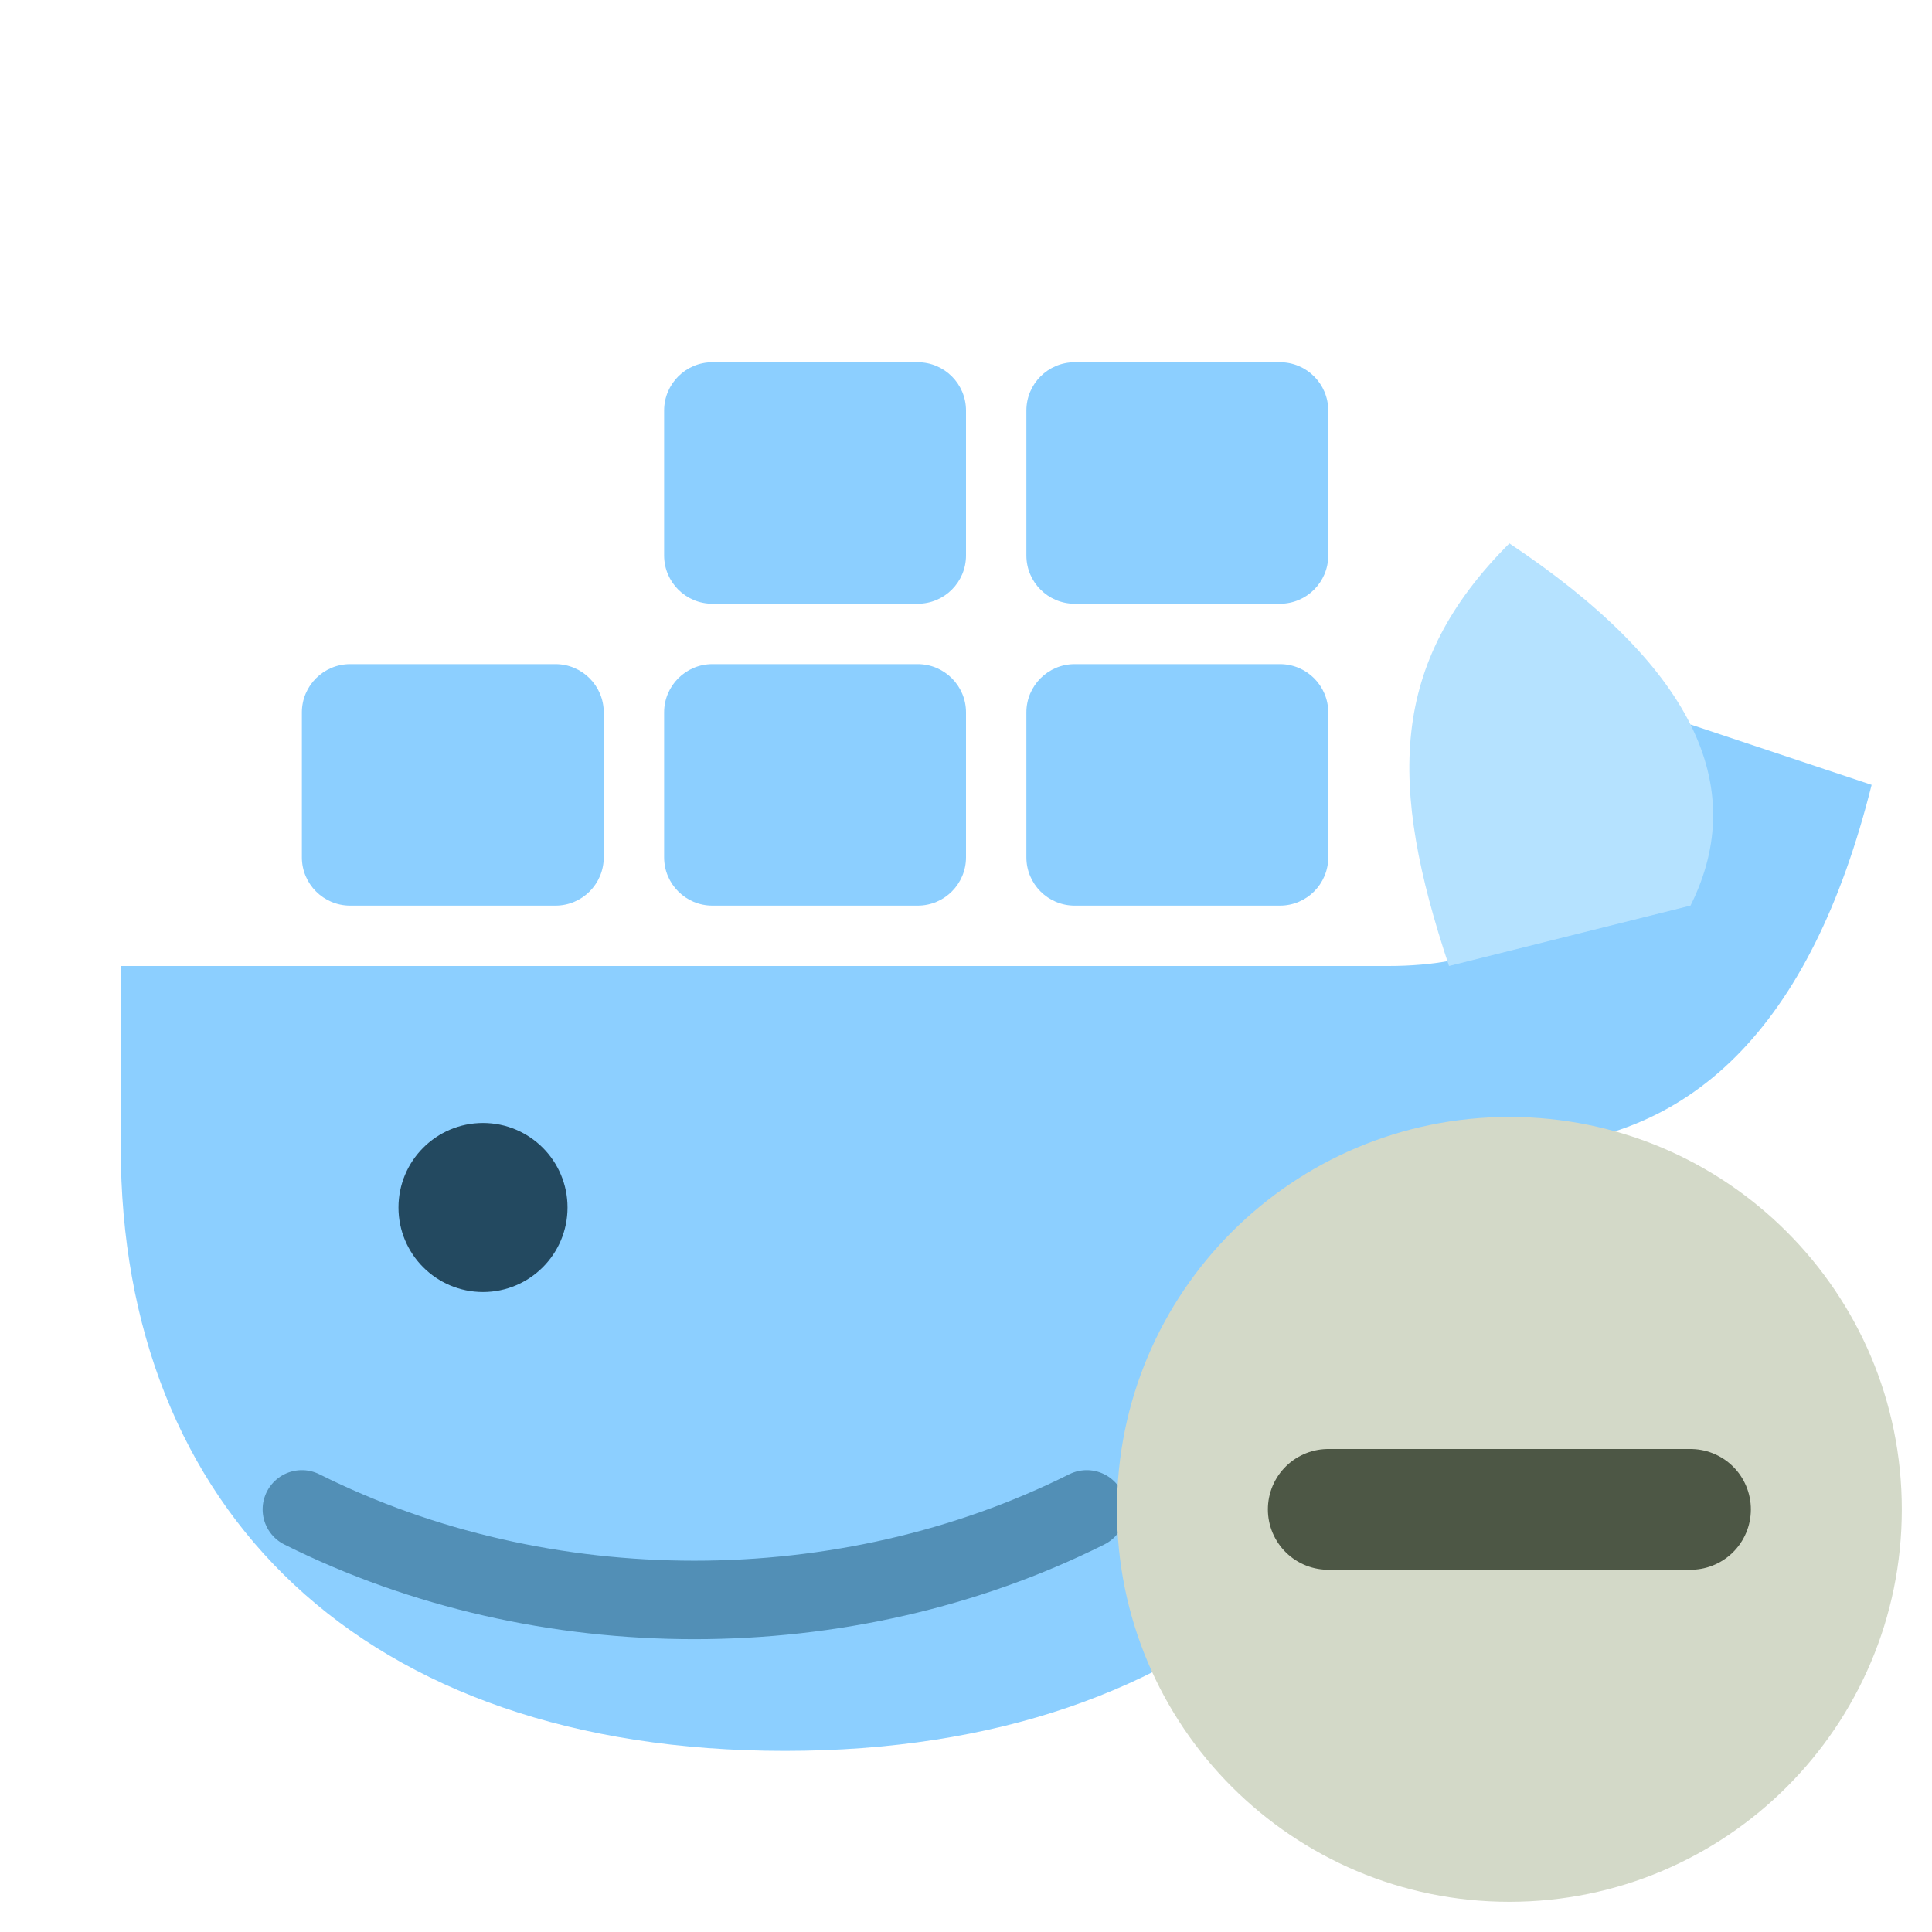
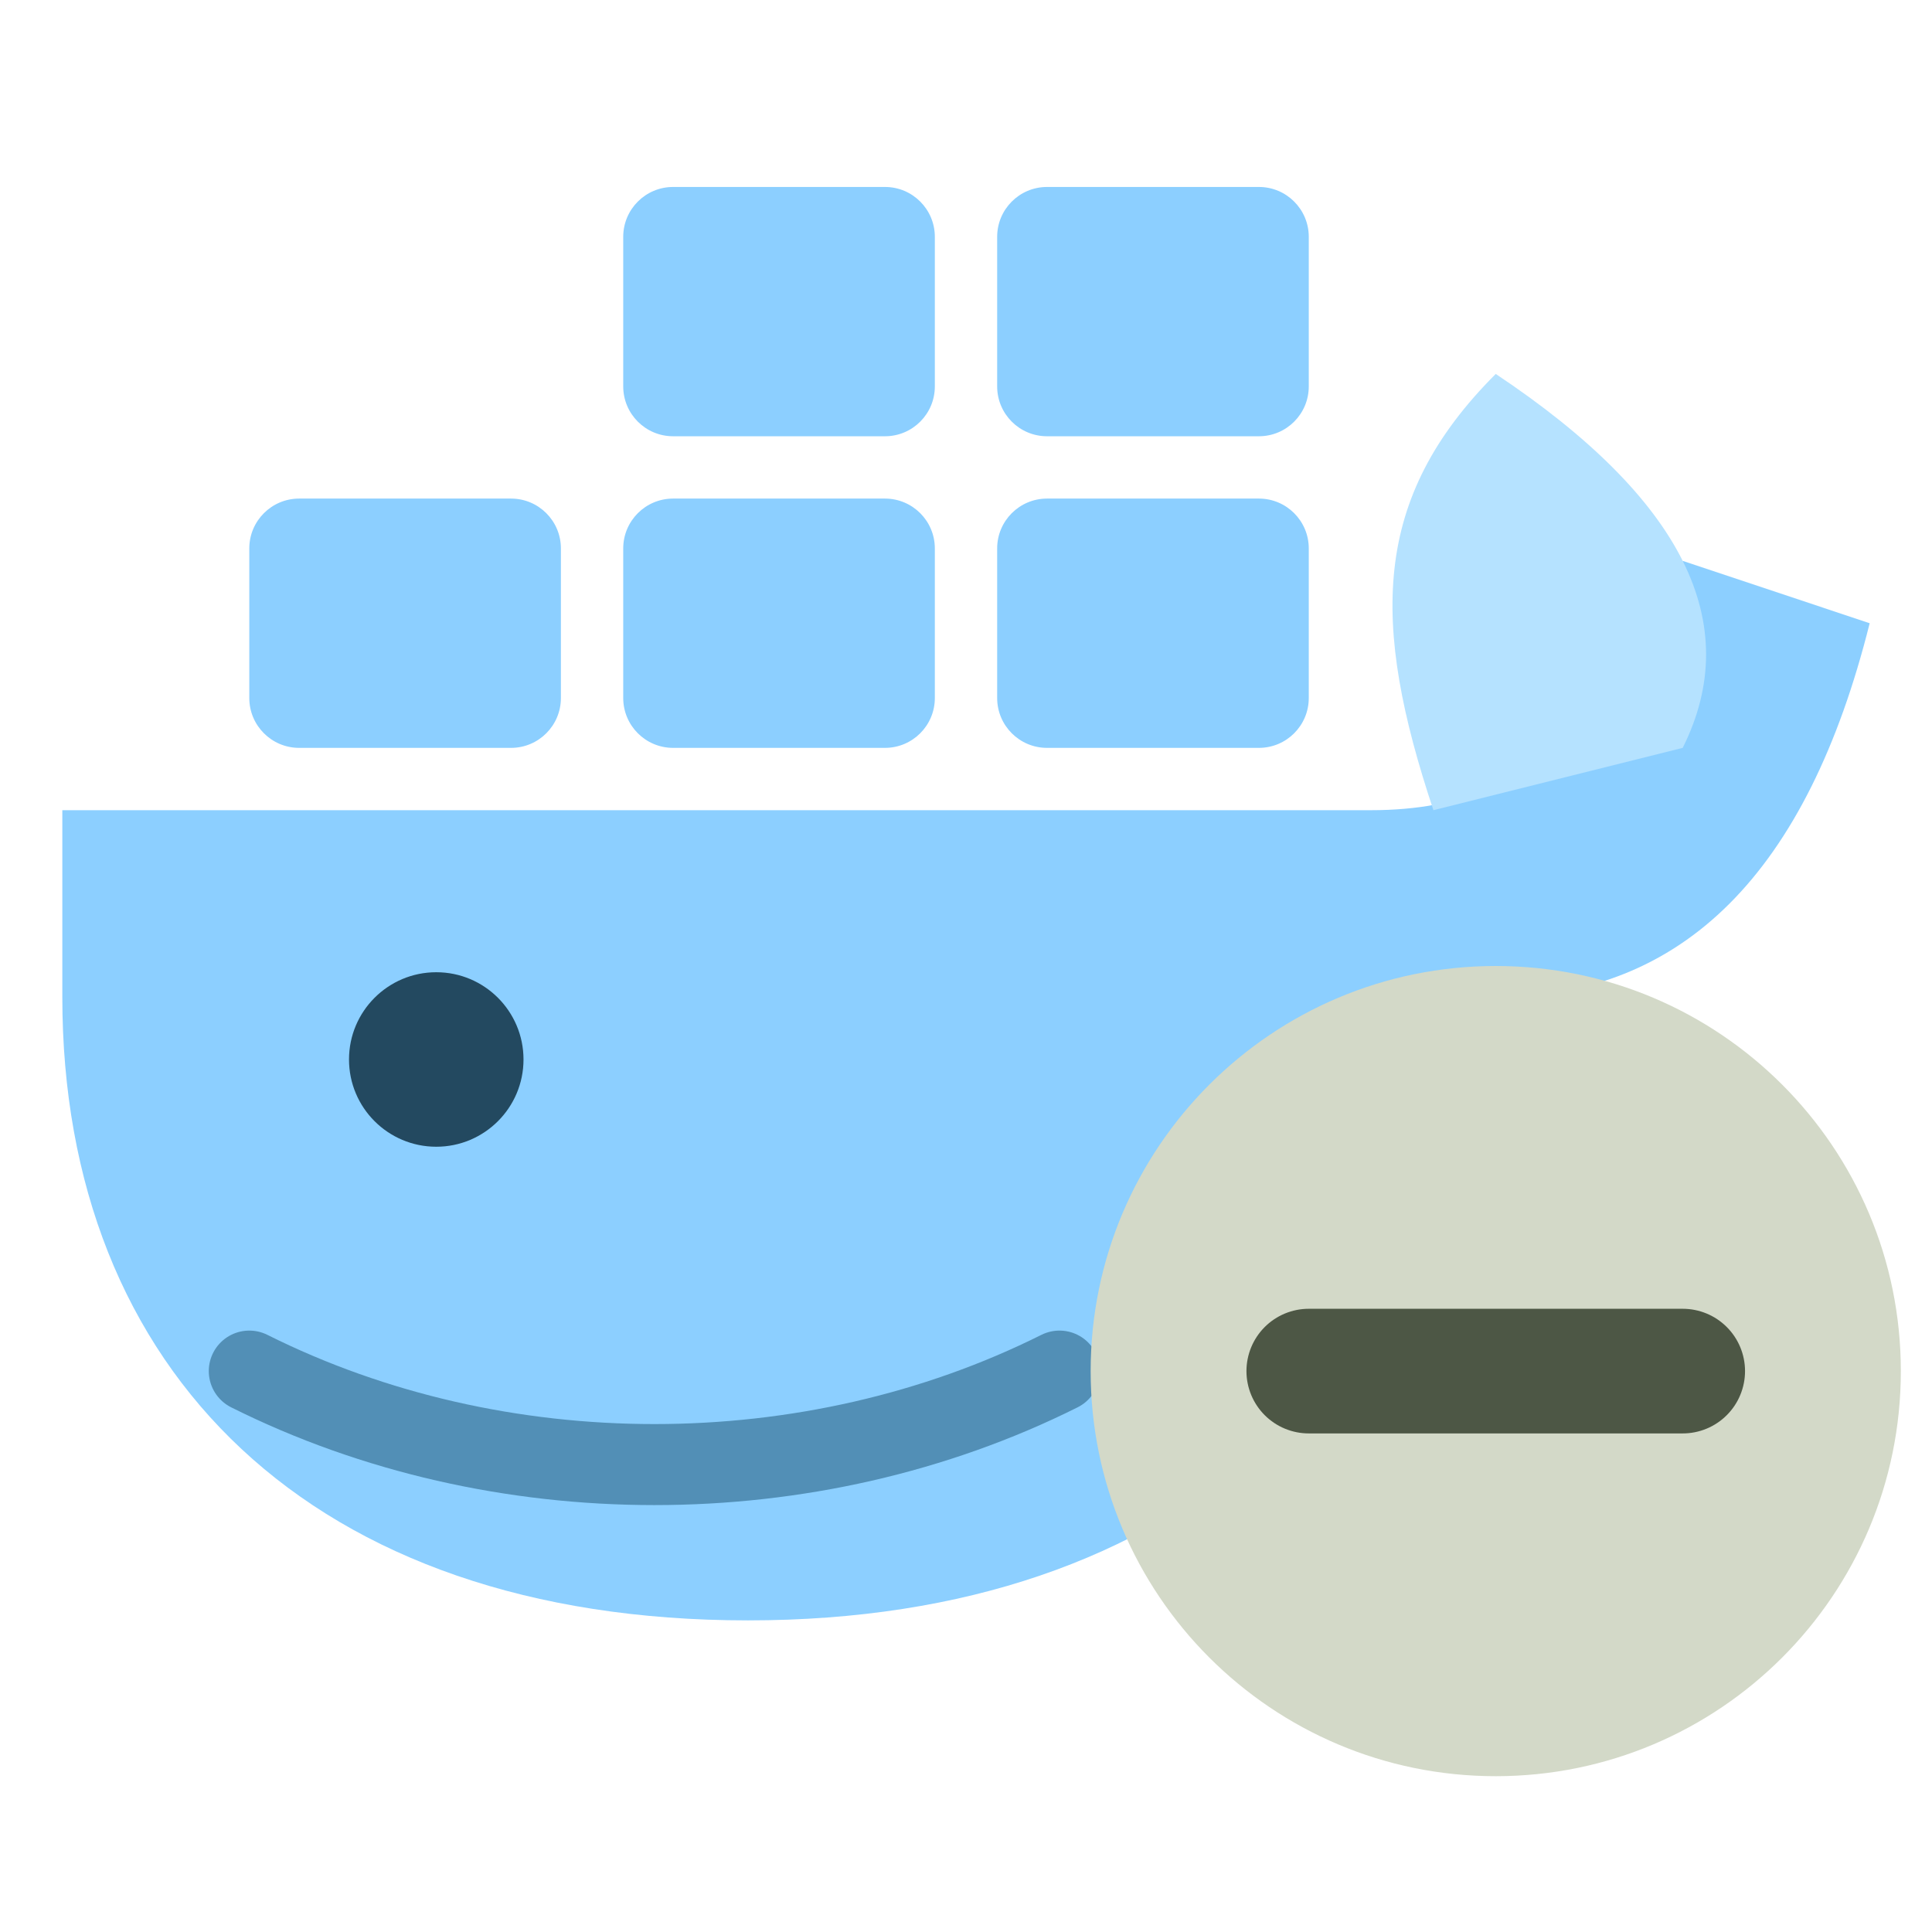
- <svg xmlns="http://www.w3.org/2000/svg" width="32" height="32" viewBox="0 0 32 32">
+ <svg xmlns="http://www.w3.org/2000/svg" width="32" height="32" viewBox="1 5 31 27">
  <g fill="#8CCFFF">
    <rect x="5" y="11" width="5" height="4" rx=".8" />
    <rect x="11" y="11" width="5" height="4" rx=".8" />
    <rect x="17" y="11" width="5" height="4" rx=".8" />
    <rect x="11" y="6" width="5" height="4" rx=".8" />
    <rect x="17" y="6" width="5" height="4" rx=".8" />
    <path d="M2 16h21c3 0 4-2 5-4l3 1c-1 4-3 6-6 6-1 6-5 10-12 10C6 29 2 25 2 19Z" />
  </g>
  <path d="M24 16c-1-3-1-5 1-7 3 2 4 4 3 6Z" fill="#B5E2FF" />
  <circle cx="8" cy="20" r="1.4" fill="#234960" />
  <path d="M5 25c4 2 9 2 13 0" fill="none" stroke="#528FB6" stroke-width="1.3" stroke-linecap="round" />
  <circle cx="25" cy="25" r="6.5" fill="#D3D9C8" />
  <path d="M22 25h6" stroke="#4D5745" stroke-width="2" stroke-linecap="round" />
</svg>
